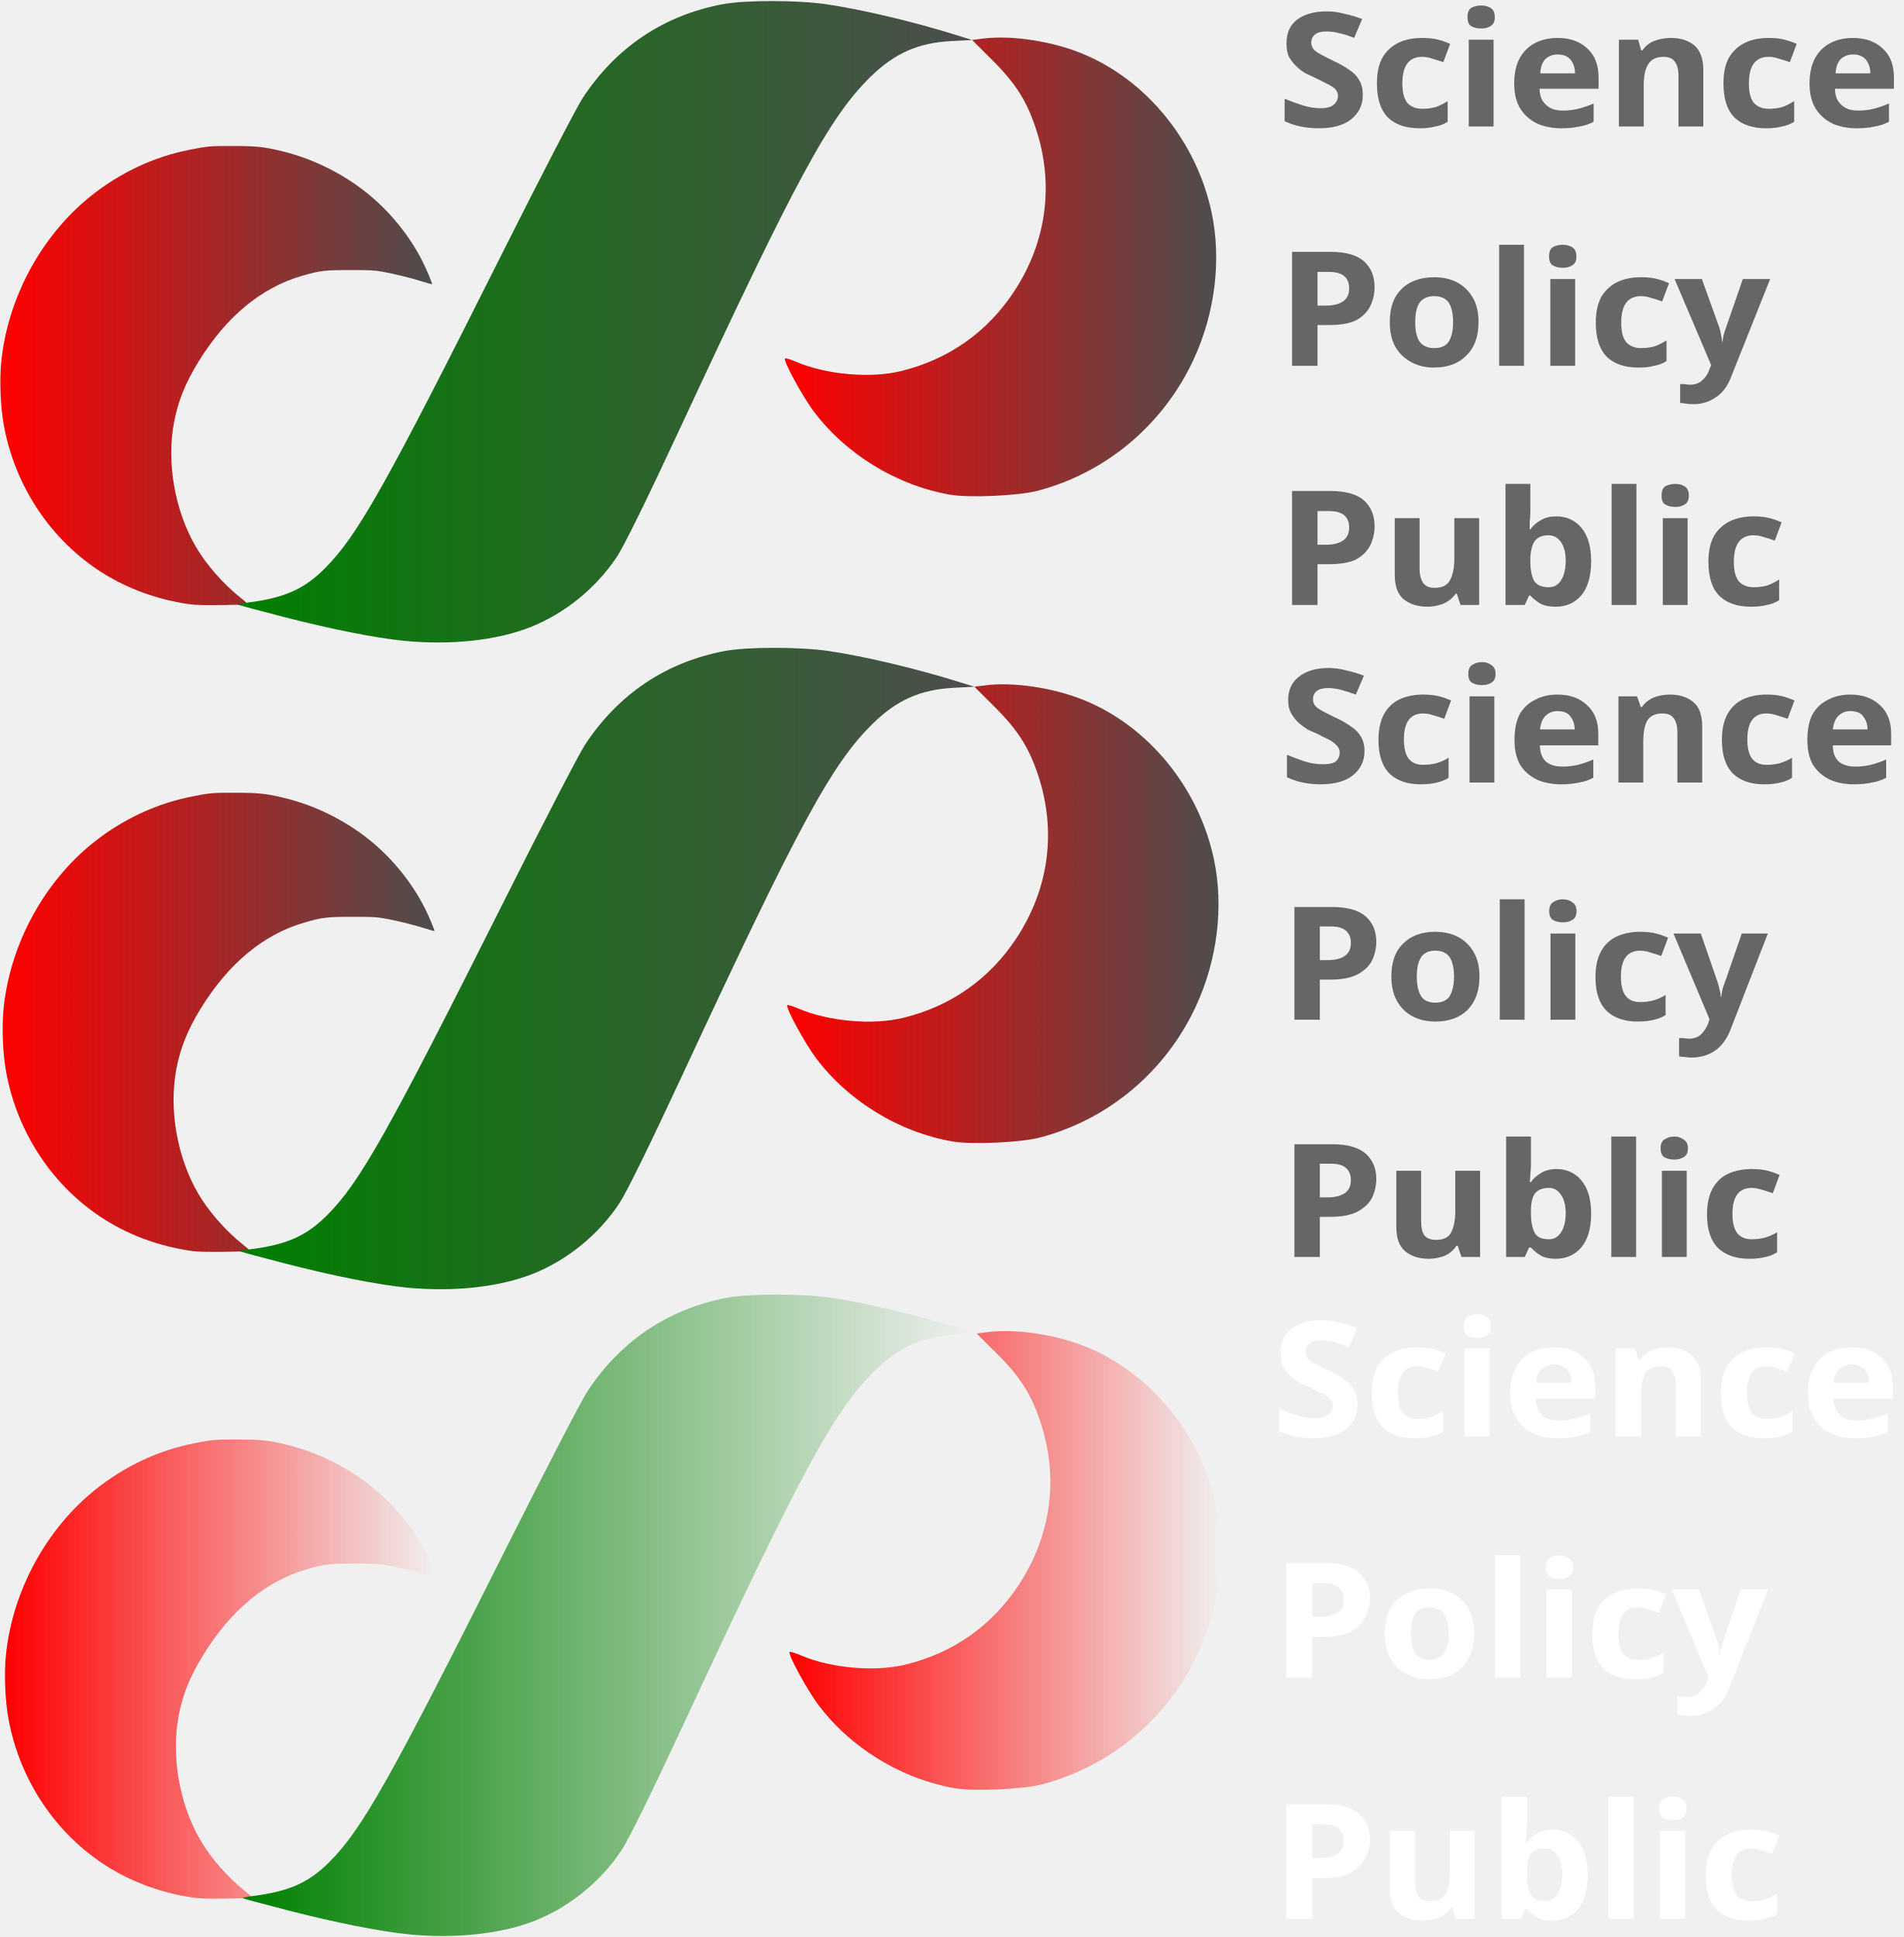
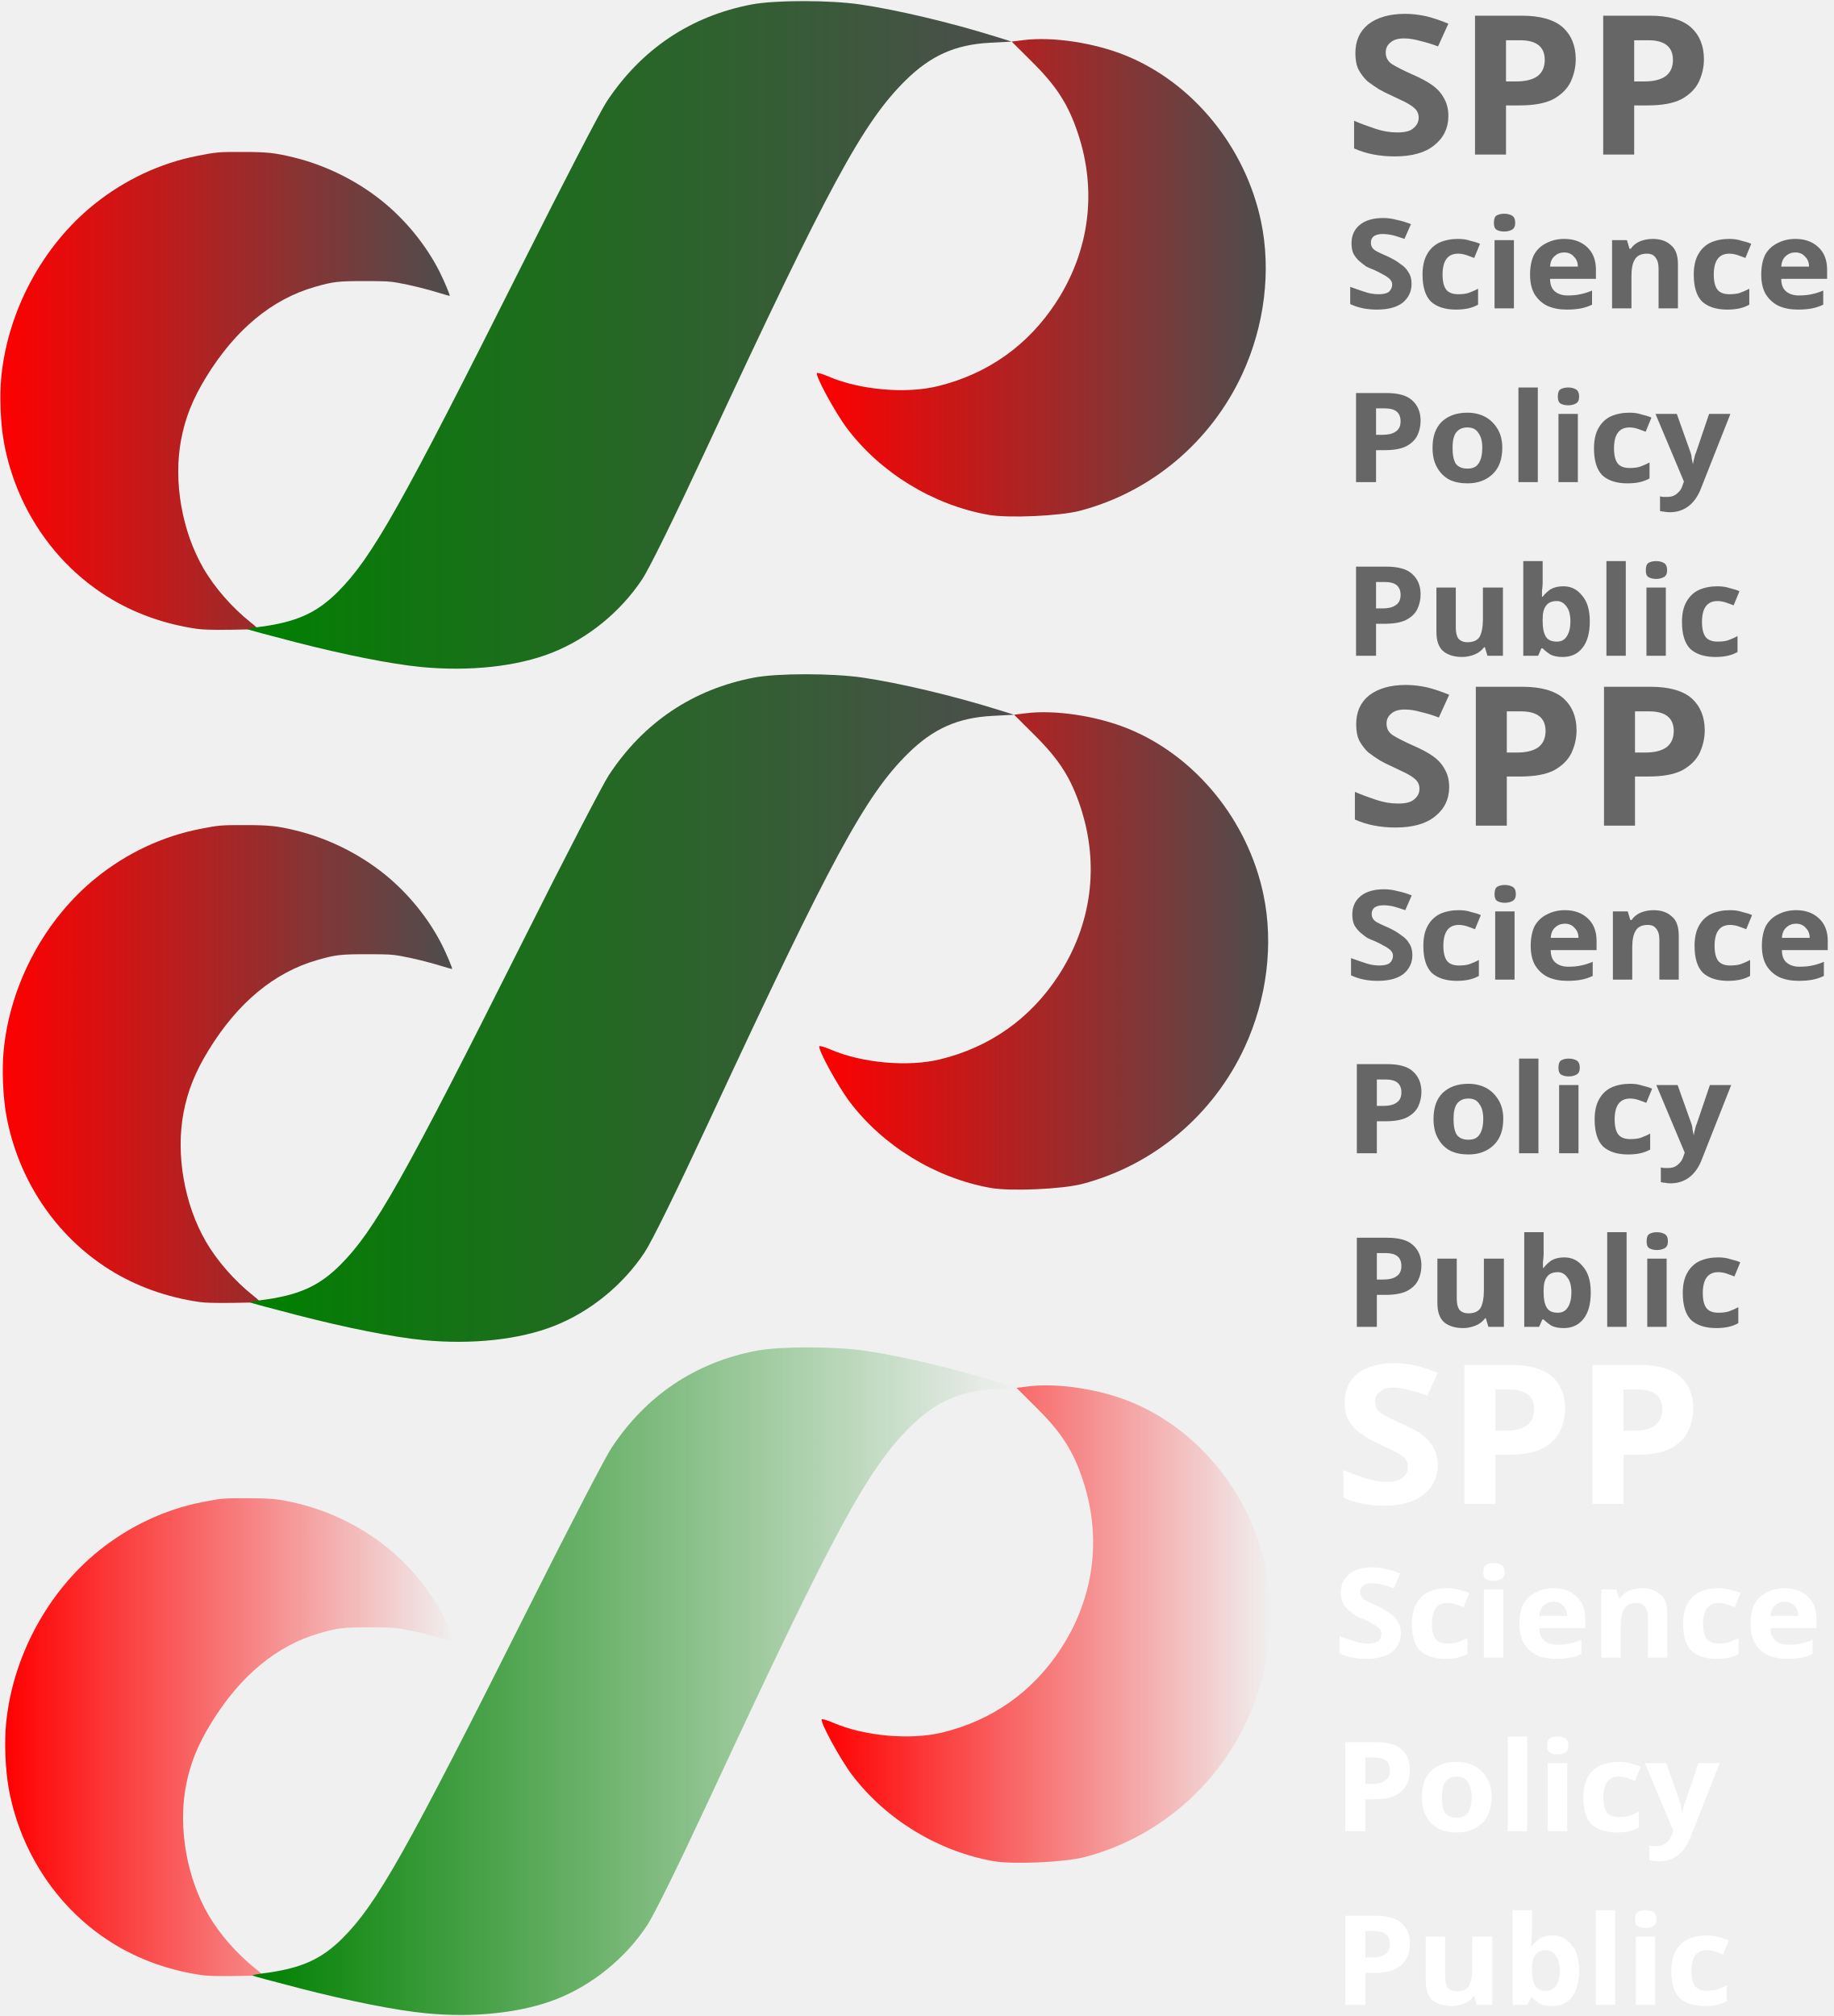
- <svg xmlns="http://www.w3.org/2000/svg" xmlns:ns2="http://www.openswatchbook.org/uri/2009/osb" xmlns:xlink="http://www.w3.org/1999/xlink" width="49.134mm" height="50.006mm" viewBox="0 0 49.134 50.006" version="1.1" id="svg1217">
+ <svg xmlns="http://www.w3.org/2000/svg" xmlns:ns2="http://www.openswatchbook.org/uri/2009/osb" xmlns:xlink="http://www.w3.org/1999/xlink" width="45.484mm" height="50.006mm" viewBox="0 0 45.484 50.006" version="1.1" id="svg1217">
  <defs id="defs1211">
    <linearGradient id="linearGradient1753">
      <stop style="stop-color:#008000;stop-opacity:1;" offset="0" id="stop1749" />
      <stop style="stop-color:#4d4d4d;stop-opacity:1" offset="1" id="stop1751" />
    </linearGradient>
    <linearGradient id="linearGradient1747">
      <stop id="stop1743" offset="0" style="stop-color:#ff0000;stop-opacity:1;" />
      <stop id="stop1745" offset="1" style="stop-color:#4d4d4d;stop-opacity:1" />
    </linearGradient>
    <pattern xlink:href="#Strips1_1" id="pattern2380" patternTransform="scale(10)" />
    <linearGradient id="linearGradient2339" ns2:paint="solid">
      <stop style="stop-color:#000000;stop-opacity:1;" offset="0" id="stop2337" />
    </linearGradient>
    <linearGradient id="linearGradient2552">
      <stop style="stop-color:#ff0000;stop-opacity:1;" offset="0" id="stop2548" />
      <stop style="stop-color:#ff0000;stop-opacity:0;" offset="1" id="stop2550" />
    </linearGradient>
    <linearGradient id="linearGradient2544">
      <stop style="stop-color:#008000;stop-opacity:1;" offset="0" id="stop2540" />
      <stop style="stop-color:#008000;stop-opacity:0;" offset="1" id="stop2542" />
    </linearGradient>
    <pattern id="Strips1_1" patternTransform="translate(0,0) scale(10,10)" height="1" width="2" patternUnits="userSpaceOnUse">
      <rect id="rect1692" height="2" width="1" y="-0.5" x="0" style="fill:black;stroke:none" />
    </pattern>
    <linearGradient id="linearGradient859">
      <stop style="stop-color:#ff0000;stop-opacity:1;" offset="0" id="stop855" />
      <stop style="stop-color:#ff0000;stop-opacity:0;" offset="1" id="stop857" />
    </linearGradient>
    <linearGradient xlink:href="#linearGradient859" id="linearGradient861" x1="34.284" y1="85.288" x2="53.92" y2="85.288" gradientUnits="userSpaceOnUse" />
    <meshgradient id="meshgradient2434" gradientUnits="userSpaceOnUse" x="91.176" y="63.817">
      <meshrow id="meshrow2436">
        <meshpatch id="meshpatch2438">
          <stop path="c 6.57,0  13.141,0  19.711,0" style="stop-color:#ffffff;stop-opacity:1" id="stop2440" />
          <stop path="c 0,6.987  0,13.974  0,20.962" style="stop-color:#ff0000;stop-opacity:1" id="stop2442" />
          <stop path="c -6.57,0  -13.141,0  -19.711,0" style="stop-color:#ffffff;stop-opacity:1" id="stop2444" />
          <stop path="c 0,-6.987  0,-13.974  0,-20.962" style="stop-color:#ff0000;stop-opacity:1" id="stop2446" />
        </meshpatch>
      </meshrow>
    </meshgradient>
    <linearGradient xlink:href="#linearGradient1747" id="linearGradient2538" x1="55.528" y1="79.24" x2="75.198" y2="79.24" gradientUnits="userSpaceOnUse" />
    <linearGradient xlink:href="#linearGradient1753" id="linearGradient2546" x1="66.302" y1="76.792" x2="99.751" y2="76.792" gradientUnits="userSpaceOnUse" />
    <linearGradient xlink:href="#linearGradient1747" id="linearGradient2554" x1="91.176" y1="74.298" x2="110.887" y2="74.298" gradientUnits="userSpaceOnUse" />
    <linearGradient xlink:href="#linearGradient2552" id="linearGradient861-5" x1="34.284" y1="85.288" x2="53.92" y2="85.288" gradientUnits="userSpaceOnUse" />
    <linearGradient xlink:href="#linearGradient1747" id="linearGradient2538-9" x1="55.528" y1="79.24" x2="75.198" y2="79.24" gradientUnits="userSpaceOnUse" />
    <pattern xlink:href="#Strips1_1-8" id="pattern2380-6" patternTransform="scale(10)" />
    <pattern id="Strips1_1-8" patternTransform="translate(0,0) scale(10,10)" height="1" width="2" patternUnits="userSpaceOnUse">
      <rect id="rect1692-1" height="2" width="1" y="-0.5" x="0" style="fill:black;stroke:none" />
    </pattern>
    <linearGradient xlink:href="#linearGradient1753" id="linearGradient2546-0" x1="66.302" y1="76.792" x2="99.751" y2="76.792" gradientUnits="userSpaceOnUse" />
    <linearGradient xlink:href="#linearGradient1747" id="linearGradient2554-1" x1="91.176" y1="74.298" x2="110.887" y2="74.298" gradientUnits="userSpaceOnUse" />
    <meshgradient id="meshgradient6225" gradientUnits="userSpaceOnUse" x="91.176" y="63.817">
      <meshrow id="meshrow6237">
        <meshpatch id="meshpatch6235">
          <stop id="stop6227" style="stop-color:#ffffff;stop-opacity:1" path="c 6.57,0  13.141,0  19.711,0" />
          <stop id="stop6229" style="stop-color:#ff0000;stop-opacity:1" path="c 0,6.987  0,13.974  0,20.962" />
          <stop id="stop6231" style="stop-color:#ffffff;stop-opacity:1" path="c -6.57,0  -13.141,0  -19.711,0" />
          <stop id="stop6233" style="stop-color:#ff0000;stop-opacity:1" path="c 0,-6.987  0,-13.974  0,-20.962" />
        </meshpatch>
      </meshrow>
    </meshgradient>
    <linearGradient xlink:href="#linearGradient2552" id="linearGradient861-5-3" x1="34.284" y1="85.288" x2="53.92" y2="85.288" gradientUnits="userSpaceOnUse" />
    <linearGradient xlink:href="#linearGradient2552" id="linearGradient2538-9-4" x1="55.528" y1="79.24" x2="75.198" y2="79.24" gradientUnits="userSpaceOnUse" />
    <pattern xlink:href="#Strips1_1-8-5" id="pattern2380-6-2" patternTransform="scale(10)" />
    <pattern id="Strips1_1-8-5" patternTransform="translate(0,0) scale(10,10)" height="1" width="2" patternUnits="userSpaceOnUse">
      <rect id="rect1692-1-8" height="2" width="1" y="-0.5" x="0" style="fill:black;stroke:none" />
    </pattern>
    <linearGradient xlink:href="#linearGradient2544" id="linearGradient2546-0-8" x1="66.302" y1="76.792" x2="99.751" y2="76.792" gradientUnits="userSpaceOnUse" />
    <linearGradient xlink:href="#linearGradient2552" id="linearGradient2554-1-2" x1="91.176" y1="74.298" x2="110.887" y2="74.298" gradientUnits="userSpaceOnUse" />
    <meshgradient id="meshgradient6344" gradientUnits="userSpaceOnUse" x="91.176" y="63.817">
      <meshrow id="meshrow6356">
        <meshpatch id="meshpatch6354">
          <stop path="c 6.57,0  13.141,0  19.711,0" style="stop-color:#ffffff;stop-opacity:1" id="stop6346" />
          <stop path="c 0,6.987  0,13.974  0,20.962" style="stop-color:#ff0000;stop-opacity:1" id="stop6348" />
          <stop path="c -6.57,0  -13.141,0  -19.711,0" style="stop-color:#ffffff;stop-opacity:1" id="stop6350" />
          <stop path="c 0,-6.987  0,-13.974  0,-20.962" style="stop-color:#ff0000;stop-opacity:1" id="stop6352" />
        </meshpatch>
      </meshrow>
    </meshgradient>
  </defs>
  <g id="layer1" transform="translate(-71.43074,-62.50027)">
-     <g id="g1796-2" transform="matrix(0.5675448,0,0,0.5675448,57.94158,46.4945)" style="fill:url(#linearGradient861-5);fill-opacity:1" />
-     <flowRoot xml:space="preserve" id="flowRoot2556-9" style="font-style:normal;font-weight:normal;font-size:26.667px;line-height:1.25;font-family:sans-serif;letter-spacing:0px;word-spacing:0px;fill:#000000;fill-opacity:1;stroke:none" transform="matrix(0.1501629,0,0,0.1501629,71.49991,79.22436)">
-       <flowRegion id="flowRegion2558-2" style="font-size:26.667px">
-         <rect id="rect2560-2" width="100.714" height="110.714" x="210.357" y="0.27" style="font-size:26.667px" />
-       </flowRegion>
-       <flowPara id="flowPara2562-3">Science</flowPara>
-     </flowRoot>
-     <g id="g1796-2-2" transform="matrix(0.5675448,0,0,0.5675448,58.00123,63.19136)" style="fill:url(#linearGradient861-5-3);fill-opacity:1" />
-     <flowRoot xml:space="preserve" id="flowRoot2556-9-4" style="font-style:normal;font-weight:normal;font-size:26.667px;line-height:1.25;font-family:sans-serif;letter-spacing:0px;word-spacing:0px;fill:#000000;fill-opacity:1;stroke:none" transform="matrix(0.1501629,0,0,0.1501629,71.55957,95.92122)">
-       <flowRegion id="flowRegion2558-2-5" style="font-size:26.667px">
-         <rect id="rect2560-2-1" width="100.714" height="110.714" x="210.357" y="0.27" style="font-size:26.667px" />
-       </flowRegion>
-       <flowPara id="flowPara2562-3-7">Science</flowPara>
-     </flowRoot>
-     <g id="g1796" transform="matrix(0.5675448,0,0,0.5675448,57.88192,29.79764)" style="fill:url(#linearGradient861);fill-opacity:1" />
-     <g id="g2396" transform="matrix(0.5675448,0,0,0.5675448,39.916,27.22342)">
-       <path style="fill:url(#linearGradient2538);fill-opacity:1;stroke:url(#pattern2380);stroke-width:0.033;stroke-opacity:0" d="M 64.153,89.643 C 62.713,89.438 61.369,88.955 60.203,88.223 57.859,86.752 56.217,84.3 55.704,81.508 c -0.153,-0.834 -0.202,-2.027 -0.119,-2.876 0.285,-2.903 1.812,-5.74 4.061,-7.547 1.33,-1.069 2.879,-1.796 4.51,-2.117 0.833,-0.164 0.924,-0.172 1.969,-0.17 1.076,0.002 1.391,0.035 2.211,0.232 1.391,0.333 2.764,1.008 3.886,1.91 1.03,0.828 1.926,1.93 2.513,3.088 0.189,0.373 0.468,1.036 0.446,1.059 -0.006,0.006 -0.212,-0.051 -0.457,-0.127 -0.573,-0.177 -1.246,-0.342 -1.788,-0.44 -0.389,-0.07 -0.528,-0.077 -1.481,-0.078 -1.157,-2.33e-4 -1.371,0.025 -2.168,0.254 -1.879,0.539 -3.477,1.865 -4.749,3.94 -0.586,0.956 -0.914,1.776 -1.096,2.739 -0.345,1.822 0.035,4 0.981,5.63 0.482,0.831 1.242,1.701 2.049,2.345 0.271,0.216 0.327,0.276 0.281,0.295 -0.032,0.014 -0.554,0.029 -1.16,0.035 -0.822,0.008 -1.187,-0.002 -1.437,-0.037 z" id="path1781" />
-       <path style="fill:url(#linearGradient2546);fill-opacity:1;stroke:#000000;stroke-width:0.094;stroke-opacity:0" d="m 73.912,91.306 c -1.276,-0.123 -3.332,-0.531 -5.499,-1.09 -1.117,-0.288 -2.046,-0.539 -2.064,-0.557 -0.018,-0.018 0.173,-0.059 0.425,-0.09 1.684,-0.211 2.577,-0.605 3.524,-1.553 1.492,-1.494 2.756,-3.738 8.066,-14.326 1.746,-3.482 3.397,-6.669 3.669,-7.081 1.514,-2.3 3.677,-3.752 6.347,-4.258 1.027,-0.195 3.42,-0.194 4.749,0.002 1.613,0.238 3.953,0.793 5.9,1.401 l 0.709,0.221 -0.945,0.05 c -1.52,0.08 -2.595,0.56 -3.7,1.652 -1.857,1.836 -3.352,4.598 -8.626,15.941 -1.5,3.225 -2.556,5.375 -2.881,5.864 -0.95,1.428 -2.372,2.583 -3.942,3.204 -1.523,0.602 -3.599,0.827 -5.731,0.621 z" id="path1791" />
-       <path style="fill:url(#linearGradient2554);fill-opacity:1;stroke:url(#meshgradient2434);stroke-width:0.094;stroke-opacity:0" d="m 98.711,84.655 c -2.413,-0.431 -4.704,-1.834 -6.168,-3.777 -0.518,-0.688 -1.406,-2.322 -1.312,-2.416 0.025,-0.025 0.254,0.044 0.508,0.153 1.359,0.584 3.37,0.762 4.762,0.422 2.181,-0.532 3.946,-1.78 5.17,-3.654 1.464,-2.243 1.806,-4.86 0.964,-7.39 -0.419,-1.261 -0.925,-2.054 -1.978,-3.103 l -0.919,-0.916 0.524,-0.065 c 1.268,-0.158 3.087,0.117 4.461,0.676 2.942,1.197 5.228,3.999 5.911,7.248 0.452,2.151 0.157,4.558 -0.818,6.669 -1.369,2.963 -3.974,5.158 -7.093,5.978 -0.883,0.232 -3.143,0.331 -4.01,0.176 z" id="path1789" />
+     <g id="g984">
+       <g style="fill:url(#linearGradient861-5);fill-opacity:1" transform="matrix(0.5675448,0,0,0.5675448,57.94158,46.4945)" id="g1796-2" />
+       <flowRoot transform="matrix(0.1501629,0,0,0.1501629,71.49991,79.22436)" style="font-style:normal;font-weight:normal;font-size:26.667px;line-height:1.25;font-family:sans-serif;letter-spacing:0px;word-spacing:0px;fill:#000000;fill-opacity:1;stroke:none" id="flowRoot2556-9" xml:space="preserve">
+         <flowRegion style="font-size:26.667px" id="flowRegion2558-2">
+           <rect style="font-size:26.667px" y="0.27" x="210.357" height="110.714" width="100.714" id="rect2560-2" />
+         </flowRegion>
+         <flowPara id="flowPara2562-3">Science</flowPara>
+       </flowRoot>
+       <g style="fill:url(#linearGradient861-5-3);fill-opacity:1" transform="matrix(0.5675448,0,0,0.5675448,58.00123,63.19136)" id="g1796-2-2" />
+       <flowRoot transform="matrix(0.1501629,0,0,0.1501629,71.55957,95.92122)" style="font-style:normal;font-weight:normal;font-size:26.667px;line-height:1.25;font-family:sans-serif;letter-spacing:0px;word-spacing:0px;fill:#000000;fill-opacity:1;stroke:none" id="flowRoot2556-9-4" xml:space="preserve">
+         <flowRegion style="font-size:26.667px" id="flowRegion2558-2-5">
+           <rect style="font-size:26.667px" y="0.27" x="210.357" height="110.714" width="100.714" id="rect2560-2-1" />
+         </flowRegion>
+         <flowPara id="flowPara2562-3-7">Science</flowPara>
+       </flowRoot>
+       <g style="fill:url(#linearGradient861);fill-opacity:1" transform="matrix(0.5675448,0,0,0.5675448,57.88192,29.79764)" id="g1796" />
+       <g transform="matrix(0.5675448,0,0,0.5675448,39.916,27.22342)" id="g2396">
+         <path id="path1781" d="M 64.153,89.643 C 62.713,89.438 61.369,88.955 60.203,88.223 57.859,86.752 56.217,84.3 55.704,81.508 c -0.153,-0.834 -0.202,-2.027 -0.119,-2.876 0.285,-2.903 1.812,-5.74 4.061,-7.547 1.33,-1.069 2.879,-1.796 4.51,-2.117 0.833,-0.164 0.924,-0.172 1.969,-0.17 1.076,0.002 1.391,0.035 2.211,0.232 1.391,0.333 2.764,1.008 3.886,1.91 1.03,0.828 1.926,1.93 2.513,3.088 0.189,0.373 0.468,1.036 0.446,1.059 -0.006,0.006 -0.212,-0.051 -0.457,-0.127 -0.573,-0.177 -1.246,-0.342 -1.788,-0.44 -0.389,-0.07 -0.528,-0.077 -1.481,-0.078 -1.157,-2.33e-4 -1.371,0.025 -2.168,0.254 -1.879,0.539 -3.477,1.865 -4.749,3.94 -0.586,0.956 -0.914,1.776 -1.096,2.739 -0.345,1.822 0.035,4 0.981,5.63 0.482,0.831 1.242,1.701 2.049,2.345 0.271,0.216 0.327,0.276 0.281,0.295 -0.032,0.014 -0.554,0.029 -1.16,0.035 -0.822,0.008 -1.187,-0.002 -1.437,-0.037 z" style="fill:url(#linearGradient2538);fill-opacity:1;stroke:url(#pattern2380);stroke-width:0.033;stroke-opacity:0" />
+         <path id="path1791" d="m 73.912,91.306 c -1.276,-0.123 -3.332,-0.531 -5.499,-1.09 -1.117,-0.288 -2.046,-0.539 -2.064,-0.557 -0.018,-0.018 0.173,-0.059 0.425,-0.09 1.684,-0.211 2.577,-0.605 3.524,-1.553 1.492,-1.494 2.756,-3.738 8.066,-14.326 1.746,-3.482 3.397,-6.669 3.669,-7.081 1.514,-2.3 3.677,-3.752 6.347,-4.258 1.027,-0.195 3.42,-0.194 4.749,0.002 1.613,0.238 3.953,0.793 5.9,1.401 l 0.709,0.221 -0.945,0.05 c -1.52,0.08 -2.595,0.56 -3.7,1.652 -1.857,1.836 -3.352,4.598 -8.626,15.941 -1.5,3.225 -2.556,5.375 -2.881,5.864 -0.95,1.428 -2.372,2.583 -3.942,3.204 -1.523,0.602 -3.599,0.827 -5.731,0.621 z" style="fill:url(#linearGradient2546);fill-opacity:1;stroke:#000000;stroke-width:0.094;stroke-opacity:0" />
+         <path id="path1789" d="m 98.711,84.655 c -2.413,-0.431 -4.704,-1.834 -6.168,-3.777 -0.518,-0.688 -1.406,-2.322 -1.312,-2.416 0.025,-0.025 0.254,0.044 0.508,0.153 1.359,0.584 3.37,0.762 4.762,0.422 2.181,-0.532 3.946,-1.78 5.17,-3.654 1.464,-2.243 1.806,-4.86 0.964,-7.39 -0.419,-1.261 -0.925,-2.054 -1.978,-3.103 l -0.919,-0.916 0.524,-0.065 c 1.268,-0.158 3.087,0.117 4.461,0.676 2.942,1.197 5.228,3.999 5.911,7.248 0.452,2.151 0.157,4.558 -0.818,6.669 -1.369,2.963 -3.974,5.158 -7.093,5.978 -0.883,0.232 -3.143,0.331 -4.01,0.176 z" style="fill:url(#linearGradient2554);fill-opacity:1;stroke:url(#meshgradient2434);stroke-width:0.094;stroke-opacity:0" />
+       </g>
+       <flowRoot transform="matrix(0.1501629,0,0,0.1501629,71.44025,62.5275)" style="font-style:normal;font-weight:normal;font-size:26.667px;line-height:1.25;font-family:sans-serif;letter-spacing:0px;word-spacing:0px;fill:#000000;fill-opacity:1;stroke:none" id="flowRoot2556" xml:space="preserve">
+         <flowRegion style="font-size:26.667px" id="flowRegion2558">
+           <rect style="font-size:26.667px" y="0.27" x="210.357" height="110.714" width="100.714" id="rect2560" />
+         </flowRegion>
+         <flowPara id="flowPara2562">Science</flowPara>
+       </flowRoot>
+       <text transform="scale(1.024994,0.9756155)" id="text2566" y="67.991" x="102.22" style="font-style:normal;font-weight:normal;font-size:6.331px;line-height:3px;font-family:sans-serif;letter-spacing:0px;word-spacing:0px;fill:#666666;fill-opacity:1;fill-rule:nonzero;stroke:none;stroke-width:0.158;paint-order:stroke fill markers" xml:space="preserve">
+         <tspan id="tspan2568" style="font-style:normal;font-variant:normal;font-weight:bold;font-stretch:normal;font-size:4.939px;line-height:4px;font-family:'Noto Sans';-inkscape-font-specification:'Noto Sans Bold';fill:#666666;fill-opacity:1;fill-rule:nonzero;stroke-width:0.158;paint-order:stroke fill markers" y="67.991" x="102.22">SPP</tspan>
+         <tspan id="tspan2574" style="font-style:normal;font-variant:normal;font-weight:bold;font-stretch:normal;font-size:3.175px;line-height:4px;font-family:'Noto Sans';-inkscape-font-specification:'Noto Sans Bold';fill:#666666;fill-opacity:1;fill-rule:nonzero;stroke-width:0.158;paint-order:stroke fill markers" y="71.903" x="102.22">Science </tspan>
+         <tspan style="font-style:normal;font-variant:normal;font-weight:bold;font-stretch:normal;font-size:3.175px;line-height:4px;font-family:'Noto Sans';-inkscape-font-specification:'Noto Sans Bold';fill:#666666;fill-opacity:1;fill-rule:nonzero;stroke-width:0.158;paint-order:stroke fill markers" y="76.318" x="102.22" id="tspan978">Policy</tspan>
+         <tspan style="font-style:normal;font-variant:normal;font-weight:bold;font-stretch:normal;font-size:3.175px;line-height:4px;font-family:'Noto Sans';-inkscape-font-specification:'Noto Sans Bold';fill:#666666;fill-opacity:1;fill-rule:nonzero;stroke-width:0.158;paint-order:stroke fill markers" y="80.733" x="102.22" id="tspan955">Public</tspan>
+       </text>
+       <g transform="matrix(0.5675448,0,0,0.5675448,39.97566,43.92028)" id="g2396-5">
+         <path id="path1781-6" d="M 64.153,89.643 C 62.713,89.438 61.369,88.955 60.203,88.223 57.859,86.752 56.217,84.3 55.704,81.508 c -0.153,-0.834 -0.202,-2.027 -0.119,-2.876 0.285,-2.903 1.812,-5.74 4.061,-7.547 1.33,-1.069 2.879,-1.796 4.51,-2.117 0.833,-0.164 0.924,-0.172 1.969,-0.17 1.076,0.002 1.391,0.035 2.211,0.232 1.391,0.333 2.764,1.008 3.886,1.91 1.03,0.828 1.926,1.93 2.513,3.088 0.189,0.373 0.468,1.036 0.446,1.059 -0.006,0.006 -0.212,-0.051 -0.457,-0.127 -0.573,-0.177 -1.246,-0.342 -1.788,-0.44 -0.389,-0.07 -0.528,-0.077 -1.481,-0.078 -1.157,-2.33e-4 -1.371,0.025 -2.168,0.254 -1.879,0.539 -3.477,1.865 -4.749,3.94 -0.586,0.956 -0.914,1.776 -1.096,2.739 -0.345,1.822 0.035,4 0.981,5.63 0.482,0.831 1.242,1.701 2.049,2.345 0.271,0.216 0.327,0.276 0.281,0.295 -0.032,0.014 -0.554,0.029 -1.16,0.035 -0.822,0.008 -1.187,-0.002 -1.437,-0.037 z" style="fill:url(#linearGradient2538-9);fill-opacity:1;stroke:url(#pattern2380-6);stroke-width:0.033;stroke-opacity:0" />
+         <path id="path1791-2" d="m 73.912,91.306 c -1.276,-0.123 -3.332,-0.531 -5.499,-1.09 -1.117,-0.288 -2.046,-0.539 -2.064,-0.557 -0.018,-0.018 0.173,-0.059 0.425,-0.09 1.684,-0.211 2.577,-0.605 3.524,-1.553 1.492,-1.494 2.756,-3.738 8.066,-14.326 1.746,-3.482 3.397,-6.669 3.669,-7.081 1.514,-2.3 3.677,-3.752 6.347,-4.258 1.027,-0.195 3.42,-0.194 4.749,0.002 1.613,0.238 3.953,0.793 5.9,1.401 l 0.709,0.221 -0.945,0.05 c -1.52,0.08 -2.595,0.56 -3.7,1.652 -1.857,1.836 -3.352,4.598 -8.626,15.941 -1.5,3.225 -2.556,5.375 -2.881,5.864 -0.95,1.428 -2.372,2.583 -3.942,3.204 -1.523,0.602 -3.599,0.827 -5.731,0.621 z" style="fill:url(#linearGradient2546-0);fill-opacity:1;stroke:#000000;stroke-width:0.094;stroke-opacity:0" />
+         <path id="path1789-9" d="m 98.711,84.655 c -2.413,-0.431 -4.704,-1.834 -6.168,-3.777 -0.518,-0.688 -1.406,-2.322 -1.312,-2.416 0.025,-0.025 0.254,0.044 0.508,0.153 1.359,0.584 3.37,0.762 4.762,0.422 2.181,-0.532 3.946,-1.78 5.17,-3.654 1.464,-2.243 1.806,-4.86 0.964,-7.39 -0.419,-1.261 -0.925,-2.054 -1.978,-3.103 l -0.919,-0.916 0.524,-0.065 c 1.268,-0.158 3.087,0.117 4.461,0.676 2.942,1.197 5.228,3.999 5.911,7.248 0.452,2.151 0.157,4.558 -0.818,6.669 -1.369,2.963 -3.974,5.158 -7.093,5.978 -0.883,0.232 -3.143,0.331 -4.01,0.176 z" style="fill:url(#linearGradient2554-1);fill-opacity:1;stroke:url(#meshgradient6225);stroke-width:0.094;stroke-opacity:0" />
+       </g>
+       <g transform="matrix(0.5675448,0,0,0.5675448,40.03532,60.61714)" id="g2396-5-4">
+         <path id="path1781-6-4" d="M 64.153,89.643 C 62.713,89.438 61.369,88.955 60.203,88.223 57.859,86.752 56.217,84.3 55.704,81.508 c -0.153,-0.834 -0.202,-2.027 -0.119,-2.876 0.285,-2.903 1.812,-5.74 4.061,-7.547 1.33,-1.069 2.879,-1.796 4.51,-2.117 0.833,-0.164 0.924,-0.172 1.969,-0.17 1.076,0.002 1.391,0.035 2.211,0.232 1.391,0.333 2.764,1.008 3.886,1.91 1.03,0.828 1.926,1.93 2.513,3.088 0.189,0.373 0.468,1.036 0.446,1.059 -0.006,0.006 -0.212,-0.051 -0.457,-0.127 -0.573,-0.177 -1.246,-0.342 -1.788,-0.44 -0.389,-0.07 -0.528,-0.077 -1.481,-0.078 -1.157,-2.33e-4 -1.371,0.025 -2.168,0.254 -1.879,0.539 -3.477,1.865 -4.749,3.94 -0.586,0.956 -0.914,1.776 -1.096,2.739 -0.345,1.822 0.035,4 0.981,5.63 0.482,0.831 1.242,1.701 2.049,2.345 0.271,0.216 0.327,0.276 0.281,0.295 -0.032,0.014 -0.554,0.029 -1.16,0.035 -0.822,0.008 -1.187,-0.002 -1.437,-0.037 z" style="fill:url(#linearGradient2538-9-4);fill-opacity:1;stroke:url(#pattern2380-6-2);stroke-width:0.033;stroke-opacity:0" />
+         <path id="path1791-2-3" d="m 73.912,91.306 c -1.276,-0.123 -3.332,-0.531 -5.499,-1.09 -1.117,-0.288 -2.046,-0.539 -2.064,-0.557 -0.018,-0.018 0.173,-0.059 0.425,-0.09 1.684,-0.211 2.577,-0.605 3.524,-1.553 1.492,-1.494 2.756,-3.738 8.066,-14.326 1.746,-3.482 3.397,-6.669 3.669,-7.081 1.514,-2.3 3.677,-3.752 6.347,-4.258 1.027,-0.195 3.42,-0.194 4.749,0.002 1.613,0.238 3.953,0.793 5.9,1.401 l 0.709,0.221 -0.945,0.05 c -1.52,0.08 -2.595,0.56 -3.7,1.652 -1.857,1.836 -3.352,4.598 -8.626,15.941 -1.5,3.225 -2.556,5.375 -2.881,5.864 -0.95,1.428 -2.372,2.583 -3.942,3.204 -1.523,0.602 -3.599,0.827 -5.731,0.621 z" style="fill:url(#linearGradient2546-0-8);fill-opacity:1;stroke:#000000;stroke-width:0.094;stroke-opacity:0" />
+         <path id="path1789-9-3" d="m 98.711,84.655 c -2.413,-0.431 -4.704,-1.834 -6.168,-3.777 -0.518,-0.688 -1.406,-2.322 -1.312,-2.416 0.025,-0.025 0.254,0.044 0.508,0.153 1.359,0.584 3.37,0.762 4.762,0.422 2.181,-0.532 3.946,-1.78 5.17,-3.654 1.464,-2.243 1.806,-4.86 0.964,-7.39 -0.419,-1.261 -0.925,-2.054 -1.978,-3.103 l -0.919,-0.916 0.524,-0.065 c 1.268,-0.158 3.087,0.117 4.461,0.676 2.942,1.197 5.228,3.999 5.911,7.248 0.452,2.151 0.157,4.558 -0.818,6.669 -1.369,2.963 -3.974,5.158 -7.093,5.978 -0.883,0.232 -3.143,0.331 -4.01,0.176 z" style="fill:url(#linearGradient2554-1-2);fill-opacity:1;stroke:url(#meshgradient6344);stroke-width:0.094;stroke-opacity:0" />
+       </g>
+       <text transform="scale(1.024994,0.9756155)" id="text2566-1" y="85.054" x="102.239" style="font-style:normal;font-weight:normal;font-size:6.331px;line-height:3px;font-family:sans-serif;letter-spacing:0px;word-spacing:0px;fill:#666666;fill-opacity:1;fill-rule:nonzero;stroke:none;stroke-width:0.158;paint-order:stroke fill markers" xml:space="preserve">
+         <tspan id="tspan2568-1" style="font-style:normal;font-variant:normal;font-weight:bold;font-stretch:normal;font-size:4.939px;line-height:4px;font-family:'Noto Sans';-inkscape-font-specification:'Noto Sans Bold';fill:#666666;fill-opacity:1;fill-rule:nonzero;stroke-width:0.158;paint-order:stroke fill markers" y="85.054" x="102.239">SPP</tspan>
+         <tspan id="tspan2574-9" style="font-style:normal;font-variant:normal;font-weight:bold;font-stretch:normal;font-size:3.175px;line-height:4px;font-family:'Noto Sans';-inkscape-font-specification:'Noto Sans Bold';fill:#666666;fill-opacity:1;fill-rule:nonzero;stroke-width:0.158;paint-order:stroke fill markers" y="88.966" x="102.239">Science </tspan>
+         <tspan style="font-style:normal;font-variant:normal;font-weight:bold;font-stretch:normal;font-size:3.175px;line-height:4px;font-family:'Noto Sans';-inkscape-font-specification:'Noto Sans Bold';fill:#666666;fill-opacity:1;fill-rule:nonzero;stroke-width:0.158;paint-order:stroke fill markers" y="93.38" x="102.239" id="tspan978-9">Policy</tspan>
+         <tspan style="font-style:normal;font-variant:normal;font-weight:bold;font-stretch:normal;font-size:3.175px;line-height:4px;font-family:'Noto Sans';-inkscape-font-specification:'Noto Sans Bold';fill:#666666;fill-opacity:1;fill-rule:nonzero;stroke-width:0.158;paint-order:stroke fill markers" y="97.795" x="102.239" id="tspan955-7">Public</tspan>
+       </text>
+       <text transform="scale(1.024994,0.9756155)" id="text2566-0" y="102.294" x="101.962" style="font-style:normal;font-weight:normal;font-size:6.331px;line-height:3px;font-family:sans-serif;letter-spacing:0px;word-spacing:0px;fill:#ffffff;fill-opacity:1;fill-rule:nonzero;stroke:none;stroke-width:0.158;paint-order:stroke fill markers" xml:space="preserve">
+         <tspan id="tspan2568-8" style="font-style:normal;font-variant:normal;font-weight:bold;font-stretch:normal;font-size:4.939px;line-height:4px;font-family:'Noto Sans';-inkscape-font-specification:'Noto Sans Bold';fill:#ffffff;fill-opacity:1;fill-rule:nonzero;stroke-width:0.158;paint-order:stroke fill markers" y="102.294" x="101.962">SPP</tspan>
+         <tspan id="tspan2574-7" style="font-style:normal;font-variant:normal;font-weight:bold;font-stretch:normal;font-size:3.175px;line-height:4px;font-family:'Noto Sans';-inkscape-font-specification:'Noto Sans Bold';fill:#ffffff;fill-opacity:1;fill-rule:nonzero;stroke-width:0.158;paint-order:stroke fill markers" y="106.206" x="101.962">Science </tspan>
+         <tspan style="font-style:normal;font-variant:normal;font-weight:bold;font-stretch:normal;font-size:3.175px;line-height:4px;font-family:'Noto Sans';-inkscape-font-specification:'Noto Sans Bold';fill:#ffffff;fill-opacity:1;fill-rule:nonzero;stroke-width:0.158;paint-order:stroke fill markers" y="110.621" x="101.962" id="tspan978-8">Policy</tspan>
+         <tspan style="font-style:normal;font-variant:normal;font-weight:bold;font-stretch:normal;font-size:3.175px;line-height:4px;font-family:'Noto Sans';-inkscape-font-specification:'Noto Sans Bold';fill:#ffffff;fill-opacity:1;fill-rule:nonzero;stroke-width:0.158;paint-order:stroke fill markers" y="115.035" x="101.962" id="tspan955-2">Public</tspan>
+       </text>
    </g>
-     <flowRoot xml:space="preserve" id="flowRoot2556" style="font-style:normal;font-weight:normal;font-size:26.667px;line-height:1.25;font-family:sans-serif;letter-spacing:0px;word-spacing:0px;fill:#000000;fill-opacity:1;stroke:none" transform="matrix(0.1501629,0,0,0.1501629,71.44025,62.5275)">
-       <flowRegion id="flowRegion2558" style="font-size:26.667px">
-         <rect id="rect2560" width="100.714" height="110.714" x="210.357" y="0.27" style="font-size:26.667px" />
-       </flowRegion>
-       <flowPara id="flowPara2562">Science</flowPara>
-     </flowRoot>
-     <text xml:space="preserve" style="font-style:normal;font-weight:normal;font-size:6.331px;line-height:1;font-family:sans-serif;letter-spacing:0px;word-spacing:0px;fill:#666666;fill-opacity:1;fill-rule:nonzero;stroke:none;stroke-width:0.158;paint-order:stroke fill markers" x="101.851" y="67.41" id="text2566" transform="scale(1.024994,0.9756155)">
-       <tspan x="101.851" y="67.41" style="font-style:normal;font-variant:normal;font-weight:bold;font-stretch:normal;font-size:4.221px;line-height:1;font-family:'Noto Sans';-inkscape-font-specification:'Noto Sans Bold';fill:#666666;fill-opacity:1;fill-rule:nonzero;stroke-width:0.158;paint-order:stroke fill markers" id="tspan2568">Science</tspan>
-       <tspan x="101.851" y="73.741" style="font-style:normal;font-variant:normal;font-weight:bold;font-stretch:normal;font-size:4.221px;line-height:1;font-family:'Noto Sans';-inkscape-font-specification:'Noto Sans Bold';fill:#666666;fill-opacity:1;fill-rule:nonzero;stroke-width:0.158;paint-order:stroke fill markers" id="tspan2572">Policy</tspan>
-       <tspan x="101.851" y="80.072" style="font-style:normal;font-variant:normal;font-weight:bold;font-stretch:normal;font-size:4.221px;line-height:1;font-family:'Noto Sans';-inkscape-font-specification:'Noto Sans Bold';fill:#666666;fill-opacity:1;fill-rule:nonzero;stroke-width:0.158;paint-order:stroke fill markers" id="tspan2574">Public</tspan>
-     </text>
-     <g id="g2396-5" transform="matrix(0.5675448,0,0,0.5675448,39.97566,43.92028)">
-       <path style="fill:url(#linearGradient2538-9);fill-opacity:1;stroke:url(#pattern2380-6);stroke-width:0.033;stroke-opacity:0" d="M 64.153,89.643 C 62.713,89.438 61.369,88.955 60.203,88.223 57.859,86.752 56.217,84.3 55.704,81.508 c -0.153,-0.834 -0.202,-2.027 -0.119,-2.876 0.285,-2.903 1.812,-5.74 4.061,-7.547 1.33,-1.069 2.879,-1.796 4.51,-2.117 0.833,-0.164 0.924,-0.172 1.969,-0.17 1.076,0.002 1.391,0.035 2.211,0.232 1.391,0.333 2.764,1.008 3.886,1.91 1.03,0.828 1.926,1.93 2.513,3.088 0.189,0.373 0.468,1.036 0.446,1.059 -0.006,0.006 -0.212,-0.051 -0.457,-0.127 -0.573,-0.177 -1.246,-0.342 -1.788,-0.44 -0.389,-0.07 -0.528,-0.077 -1.481,-0.078 -1.157,-2.33e-4 -1.371,0.025 -2.168,0.254 -1.879,0.539 -3.477,1.865 -4.749,3.94 -0.586,0.956 -0.914,1.776 -1.096,2.739 -0.345,1.822 0.035,4 0.981,5.63 0.482,0.831 1.242,1.701 2.049,2.345 0.271,0.216 0.327,0.276 0.281,0.295 -0.032,0.014 -0.554,0.029 -1.16,0.035 -0.822,0.008 -1.187,-0.002 -1.437,-0.037 z" id="path1781-6" />
-       <path style="fill:url(#linearGradient2546-0);fill-opacity:1;stroke:#000000;stroke-width:0.094;stroke-opacity:0" d="m 73.912,91.306 c -1.276,-0.123 -3.332,-0.531 -5.499,-1.09 -1.117,-0.288 -2.046,-0.539 -2.064,-0.557 -0.018,-0.018 0.173,-0.059 0.425,-0.09 1.684,-0.211 2.577,-0.605 3.524,-1.553 1.492,-1.494 2.756,-3.738 8.066,-14.326 1.746,-3.482 3.397,-6.669 3.669,-7.081 1.514,-2.3 3.677,-3.752 6.347,-4.258 1.027,-0.195 3.42,-0.194 4.749,0.002 1.613,0.238 3.953,0.793 5.9,1.401 l 0.709,0.221 -0.945,0.05 c -1.52,0.08 -2.595,0.56 -3.7,1.652 -1.857,1.836 -3.352,4.598 -8.626,15.941 -1.5,3.225 -2.556,5.375 -2.881,5.864 -0.95,1.428 -2.372,2.583 -3.942,3.204 -1.523,0.602 -3.599,0.827 -5.731,0.621 z" id="path1791-2" />
-       <path style="fill:url(#linearGradient2554-1);fill-opacity:1;stroke:url(#meshgradient6225);stroke-width:0.094;stroke-opacity:0" d="m 98.711,84.655 c -2.413,-0.431 -4.704,-1.834 -6.168,-3.777 -0.518,-0.688 -1.406,-2.322 -1.312,-2.416 0.025,-0.025 0.254,0.044 0.508,0.153 1.359,0.584 3.37,0.762 4.762,0.422 2.181,-0.532 3.946,-1.78 5.17,-3.654 1.464,-2.243 1.806,-4.86 0.964,-7.39 -0.419,-1.261 -0.925,-2.054 -1.978,-3.103 l -0.919,-0.916 0.524,-0.065 c 1.268,-0.158 3.087,0.117 4.461,0.676 2.942,1.197 5.228,3.999 5.911,7.248 0.452,2.151 0.157,4.558 -0.818,6.669 -1.369,2.963 -3.974,5.158 -7.093,5.978 -0.883,0.232 -3.143,0.331 -4.01,0.176 z" id="path1789-9" />
-     </g>
-     <text xml:space="preserve" style="font-style:normal;font-weight:normal;font-size:6.277px;line-height:1;font-family:sans-serif;letter-spacing:0px;word-spacing:0px;fill:#666666;fill-opacity:1;fill-rule:nonzero;stroke:none;stroke-width:0.157;paint-order:stroke fill markers" x="101.911" y="84.771" id="text2566-1" transform="scale(1.024994,0.9756155)">
-       <tspan x="101.911" y="84.771" style="font-style:normal;font-variant:normal;font-weight:bold;font-stretch:normal;font-size:4.185px;line-height:1;font-family:'Noto Sans';-inkscape-font-specification:'Noto Sans Bold';fill:#666666;fill-opacity:1;fill-rule:nonzero;stroke-width:0.157;paint-order:stroke fill markers" id="tspan2568-4">Science</tspan>
-       <tspan x="101.911" y="91.048" style="font-style:normal;font-variant:normal;font-weight:bold;font-stretch:normal;font-size:4.185px;line-height:1;font-family:'Noto Sans';-inkscape-font-specification:'Noto Sans Bold';fill:#666666;fill-opacity:1;fill-rule:nonzero;stroke-width:0.157;paint-order:stroke fill markers" id="tspan2572-2">Policy</tspan>
-       <tspan x="101.911" y="97.326" style="font-style:normal;font-variant:normal;font-weight:bold;font-stretch:normal;font-size:4.185px;line-height:1;font-family:'Noto Sans';-inkscape-font-specification:'Noto Sans Bold';fill:#666666;fill-opacity:1;fill-rule:nonzero;stroke-width:0.157;paint-order:stroke fill markers" id="tspan2574-0">Public</tspan>
-     </text>
-     <g id="g2396-5-4" transform="matrix(0.5675448,0,0,0.5675448,40.03532,60.61714)">
-       <path style="fill:url(#linearGradient2538-9-4);fill-opacity:1;stroke:url(#pattern2380-6-2);stroke-width:0.033;stroke-opacity:0" d="M 64.153,89.643 C 62.713,89.438 61.369,88.955 60.203,88.223 57.859,86.752 56.217,84.3 55.704,81.508 c -0.153,-0.834 -0.202,-2.027 -0.119,-2.876 0.285,-2.903 1.812,-5.74 4.061,-7.547 1.33,-1.069 2.879,-1.796 4.51,-2.117 0.833,-0.164 0.924,-0.172 1.969,-0.17 1.076,0.002 1.391,0.035 2.211,0.232 1.391,0.333 2.764,1.008 3.886,1.91 1.03,0.828 1.926,1.93 2.513,3.088 0.189,0.373 0.468,1.036 0.446,1.059 -0.006,0.006 -0.212,-0.051 -0.457,-0.127 -0.573,-0.177 -1.246,-0.342 -1.788,-0.44 -0.389,-0.07 -0.528,-0.077 -1.481,-0.078 -1.157,-2.33e-4 -1.371,0.025 -2.168,0.254 -1.879,0.539 -3.477,1.865 -4.749,3.94 -0.586,0.956 -0.914,1.776 -1.096,2.739 -0.345,1.822 0.035,4 0.981,5.63 0.482,0.831 1.242,1.701 2.049,2.345 0.271,0.216 0.327,0.276 0.281,0.295 -0.032,0.014 -0.554,0.029 -1.16,0.035 -0.822,0.008 -1.187,-0.002 -1.437,-0.037 z" id="path1781-6-4" />
-       <path style="fill:url(#linearGradient2546-0-8);fill-opacity:1;stroke:#000000;stroke-width:0.094;stroke-opacity:0" d="m 73.912,91.306 c -1.276,-0.123 -3.332,-0.531 -5.499,-1.09 -1.117,-0.288 -2.046,-0.539 -2.064,-0.557 -0.018,-0.018 0.173,-0.059 0.425,-0.09 1.684,-0.211 2.577,-0.605 3.524,-1.553 1.492,-1.494 2.756,-3.738 8.066,-14.326 1.746,-3.482 3.397,-6.669 3.669,-7.081 1.514,-2.3 3.677,-3.752 6.347,-4.258 1.027,-0.195 3.42,-0.194 4.749,0.002 1.613,0.238 3.953,0.793 5.9,1.401 l 0.709,0.221 -0.945,0.05 c -1.52,0.08 -2.595,0.56 -3.7,1.652 -1.857,1.836 -3.352,4.598 -8.626,15.941 -1.5,3.225 -2.556,5.375 -2.881,5.864 -0.95,1.428 -2.372,2.583 -3.942,3.204 -1.523,0.602 -3.599,0.827 -5.731,0.621 z" id="path1791-2-3" />
-       <path style="fill:url(#linearGradient2554-1-2);fill-opacity:1;stroke:url(#meshgradient6344);stroke-width:0.094;stroke-opacity:0" d="m 98.711,84.655 c -2.413,-0.431 -4.704,-1.834 -6.168,-3.777 -0.518,-0.688 -1.406,-2.322 -1.312,-2.416 0.025,-0.025 0.254,0.044 0.508,0.153 1.359,0.584 3.37,0.762 4.762,0.422 2.181,-0.532 3.946,-1.78 5.17,-3.654 1.464,-2.243 1.806,-4.86 0.964,-7.39 -0.419,-1.261 -0.925,-2.054 -1.978,-3.103 l -0.919,-0.916 0.524,-0.065 c 1.268,-0.158 3.087,0.117 4.461,0.676 2.942,1.197 5.228,3.999 5.911,7.248 0.452,2.151 0.157,4.558 -0.818,6.669 -1.369,2.963 -3.974,5.158 -7.093,5.978 -0.883,0.232 -3.143,0.331 -4.01,0.176 z" id="path1789-9-3" />
-     </g>
-     <text xml:space="preserve" style="font-style:normal;font-weight:normal;font-size:6.381px;line-height:1;font-family:sans-serif;letter-spacing:0px;word-spacing:0px;fill:#666666;fill-opacity:1;fill-rule:nonzero;stroke:none;stroke-width:0.16;paint-order:stroke fill markers" x="101.705" y="102.075" id="text2566-1-8" transform="scale(1.024994,0.9756155)">
-       <tspan x="101.705" y="102.075" style="font-style:normal;font-variant:normal;font-weight:bold;font-stretch:normal;font-size:4.254px;line-height:1;font-family:'Noto Sans';-inkscape-font-specification:'Noto Sans Bold';fill:#ffffff;fill-opacity:1;fill-rule:nonzero;stroke-width:0.16;paint-order:stroke fill markers" id="tspan2568-4-8">Science</tspan>
-       <tspan x="101.705" y="108.456" style="font-style:normal;font-variant:normal;font-weight:bold;font-stretch:normal;font-size:4.254px;line-height:1;font-family:'Noto Sans';-inkscape-font-specification:'Noto Sans Bold';fill:#ffffff;fill-opacity:1;fill-rule:nonzero;stroke-width:0.16;paint-order:stroke fill markers" id="tspan2572-2-9">Policy</tspan>
-       <tspan x="101.705" y="114.838" style="font-style:normal;font-variant:normal;font-weight:bold;font-stretch:normal;font-size:4.254px;line-height:1;font-family:'Noto Sans';-inkscape-font-specification:'Noto Sans Bold';fill:#ffffff;fill-opacity:1;fill-rule:nonzero;stroke-width:0.16;paint-order:stroke fill markers" id="tspan2574-0-9">Public</tspan>
-     </text>
  </g>
</svg>
